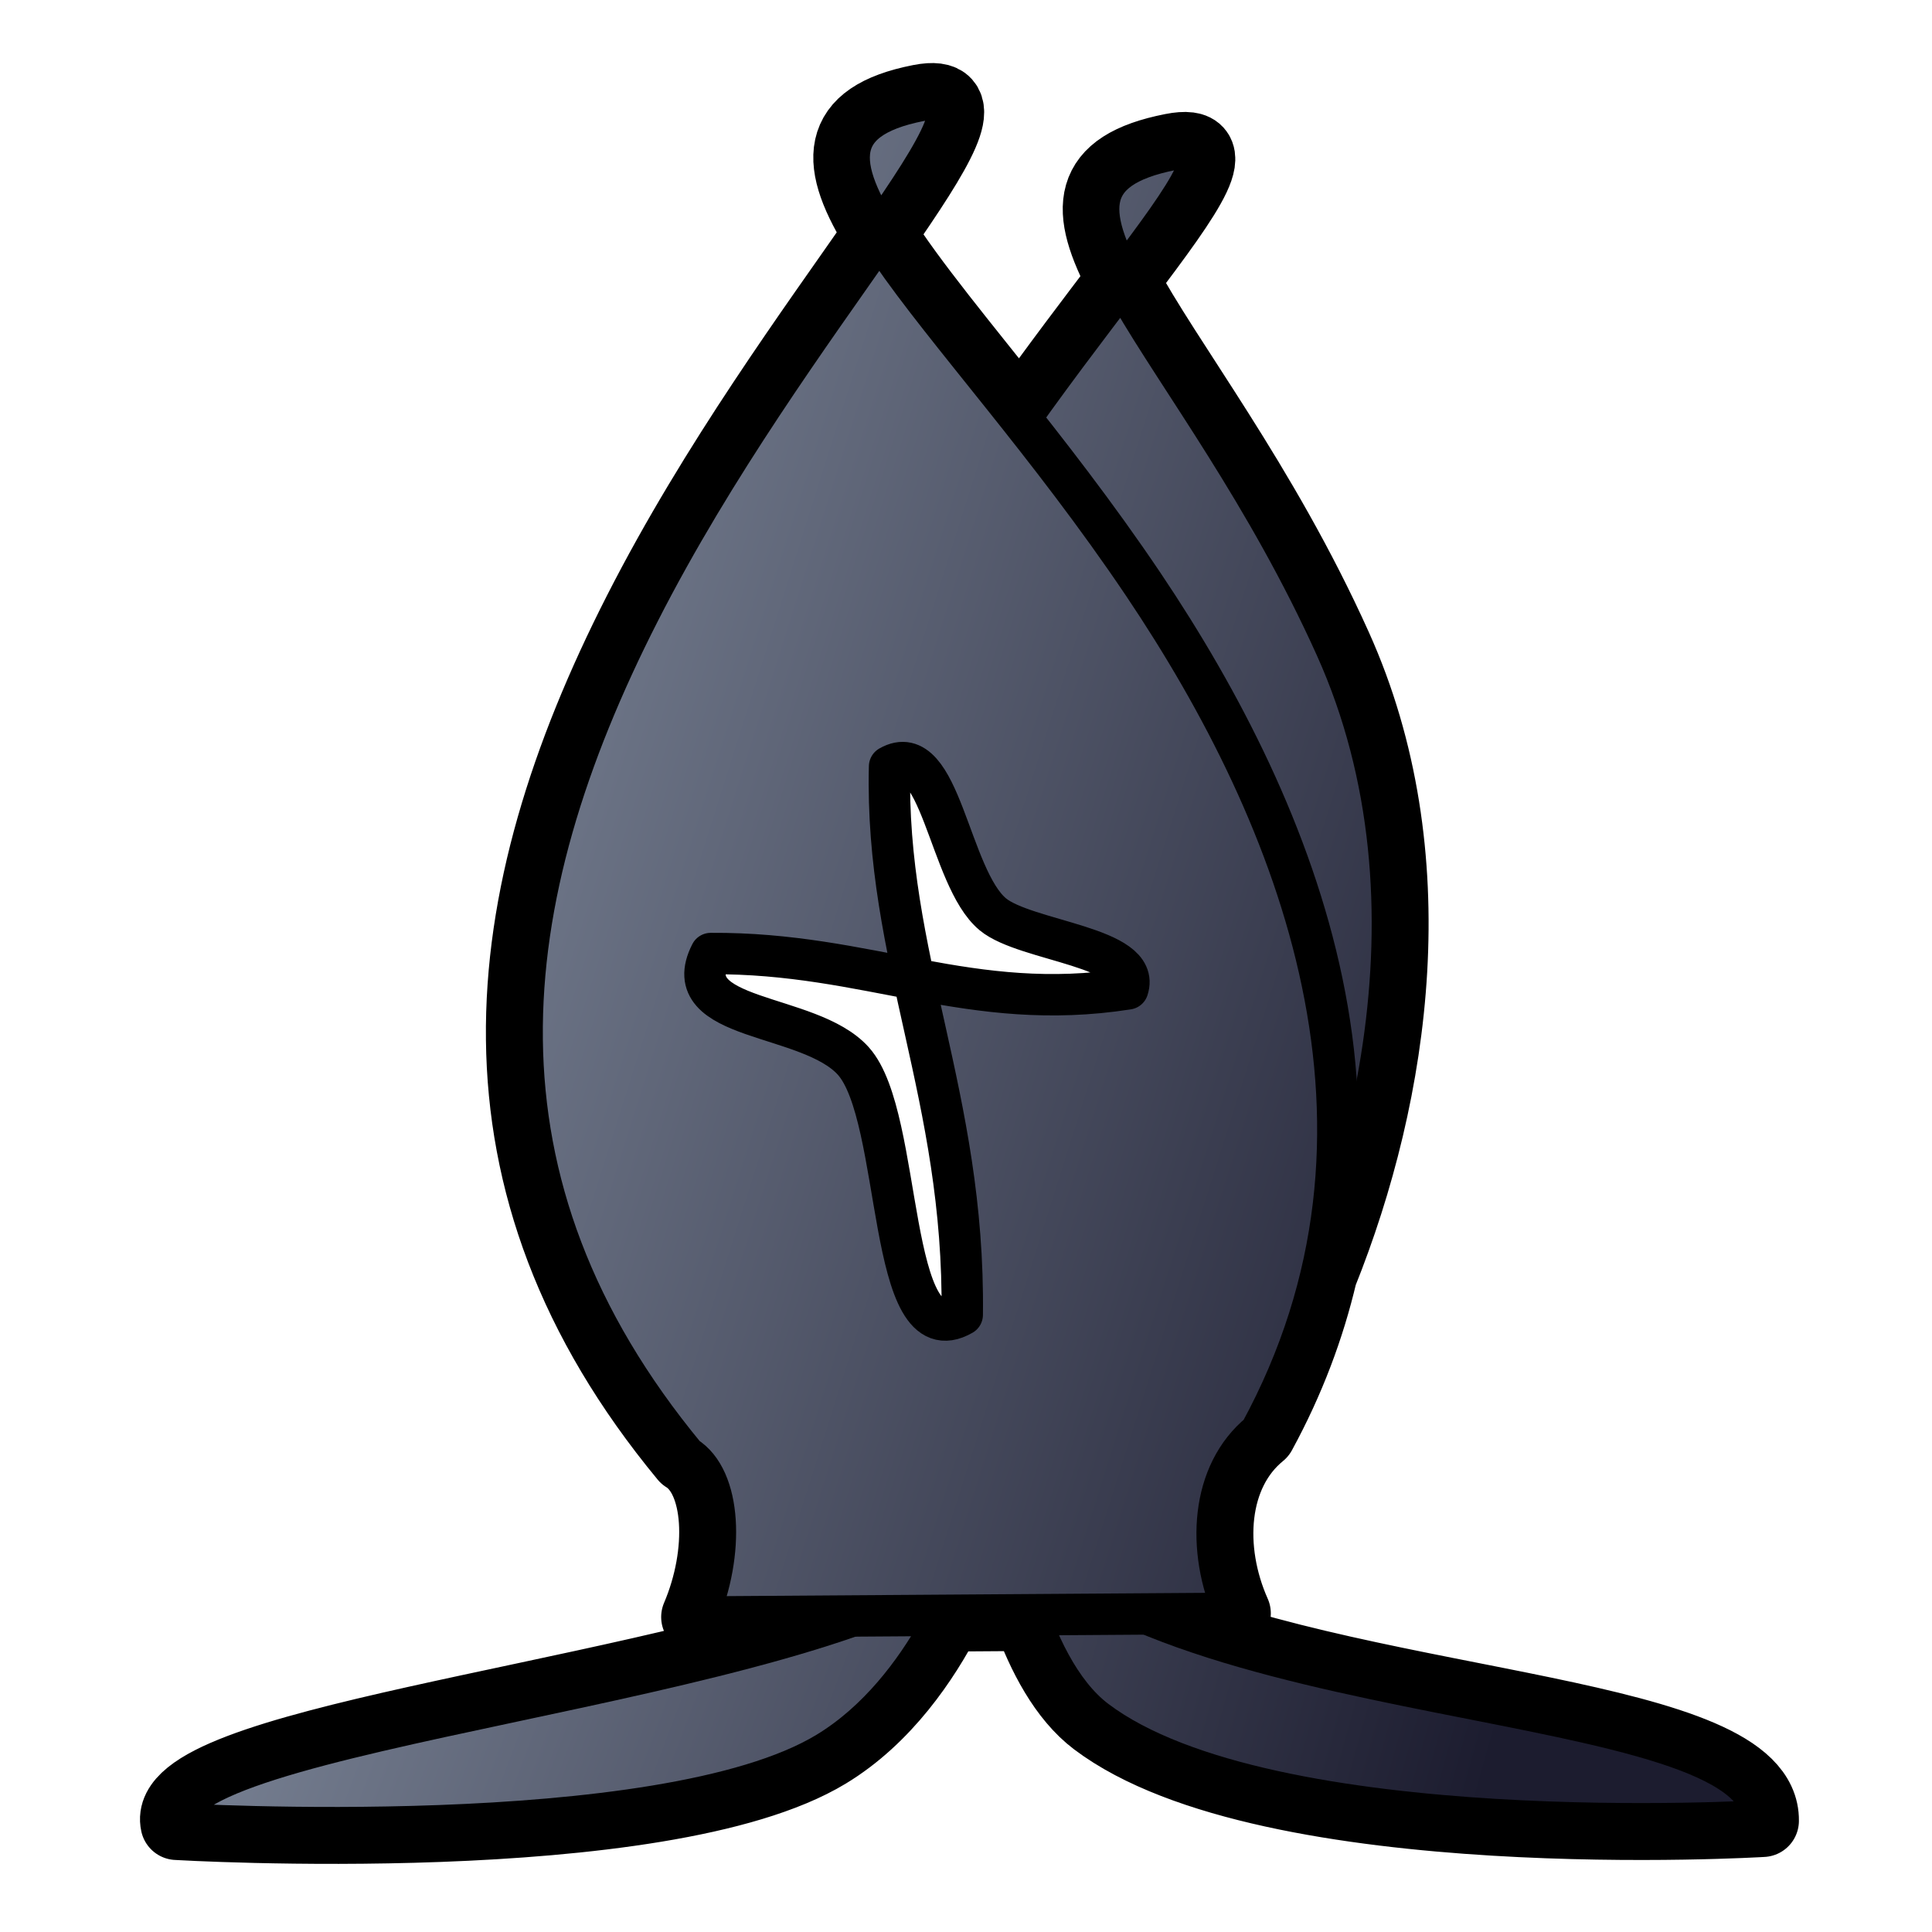
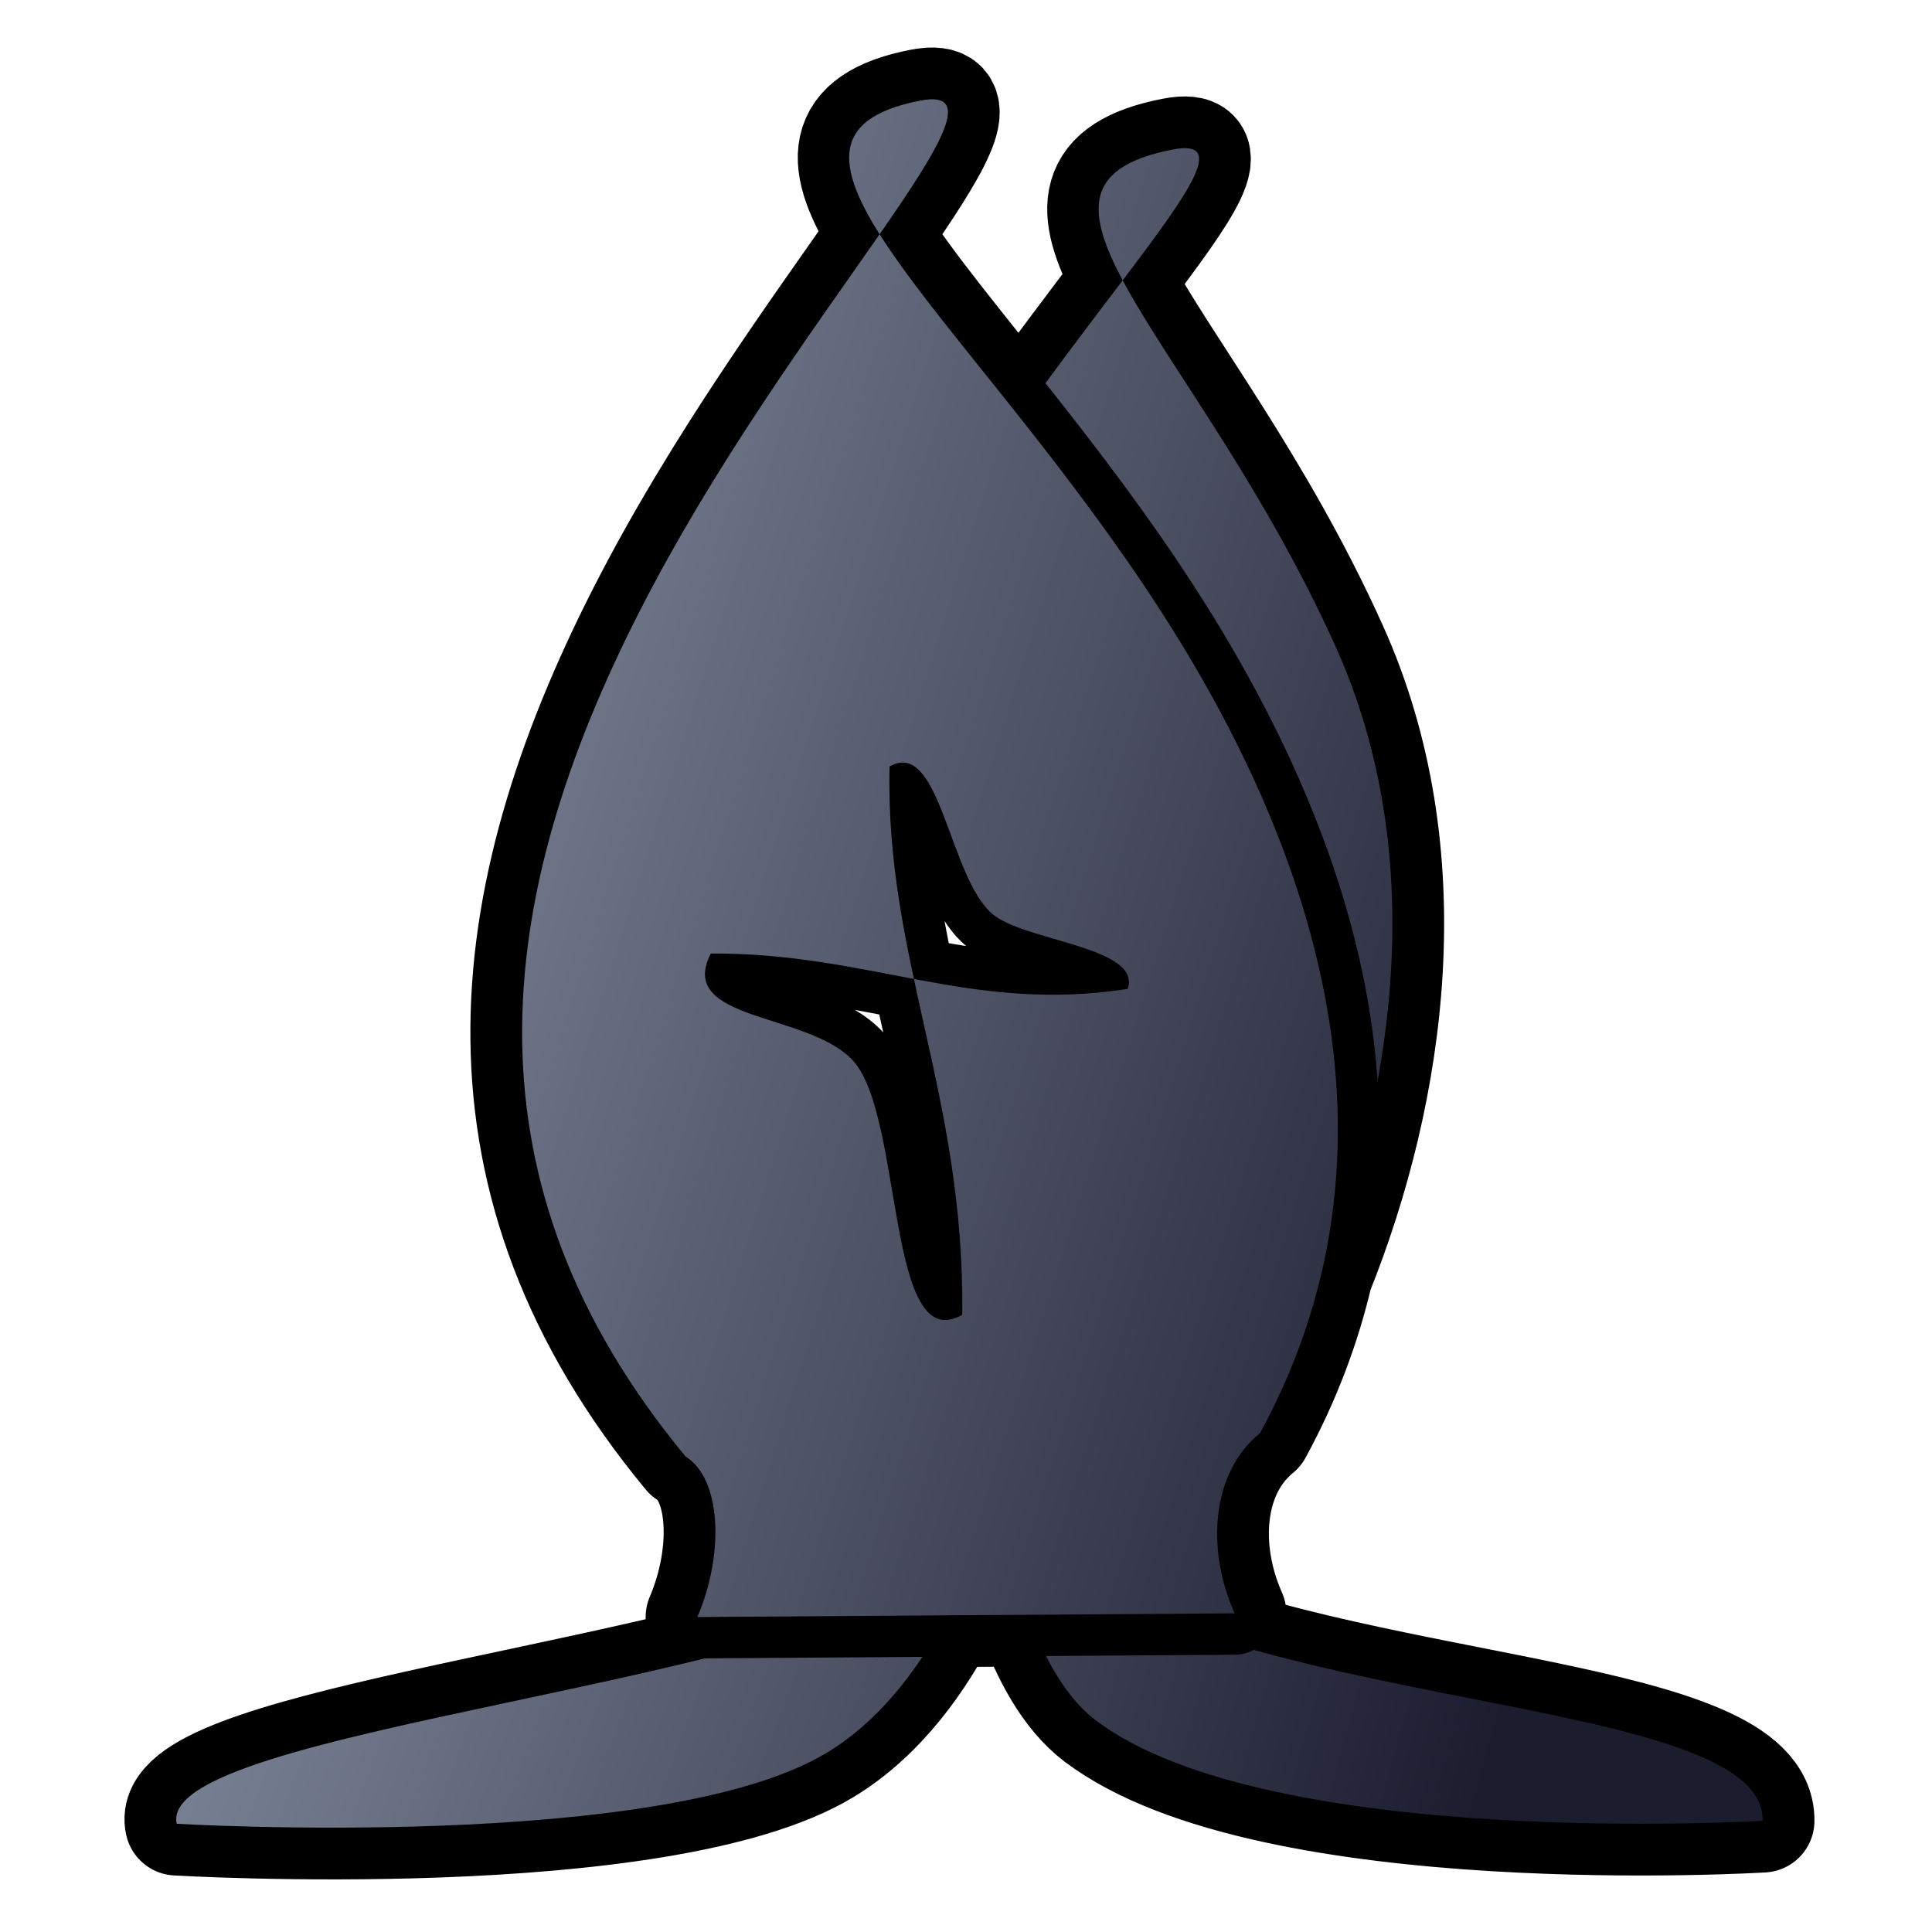
<svg xmlns="http://www.w3.org/2000/svg" xmlns:xlink="http://www.w3.org/1999/xlink" id="bishop" width="700pt" height="700pt" version="1.0" viewBox="0 0 933.333 933.333">
-   <style id="style-base">.base{fill-opacity:1;fill-rule:evenodd;stroke-miterlimit:4;stroke-dasharray:none;stroke-linecap:round;stroke-linejoin:round;stroke-opacity:1}.stroke-medium{stroke-width:20}.stroke-color{stroke:#000}</style>
+   <style id="style-base">.base{fill-opacity:1;fill-rule:evenodd;stroke-miterlimit:4;stroke-dasharray:none;stroke-linecap:round;stroke-linejoin:round;stroke-opacity:1;paint-order:stroke fill}.stroke-medium{stroke-width:40}.stroke-color{stroke:#000}</style>
  <defs id="defs36222">
    <linearGradient id="fillGradient">
      <stop id="stop0" offset="0" style="stop-color:#7f899b;stop-opacity:1" />
      <stop id="stop1" offset="1" style="stop-color:#1c1c2f;stop-opacity:1" />
    </linearGradient>
    <linearGradient xlink:href="#fillGradient" id="hat-back-gradient" x1="130.983" x2="720.017" y1="444.835" y2="623.168" gradientTransform="matrix(1.14026 0 0 1.09269 -36.623 -49.028)" gradientUnits="userSpaceOnUse" />
    <linearGradient xlink:href="#fillGradient" id="right-shoulder-gradient" x1="130.983" x2="720.017" y1="444.835" y2="623.168" gradientTransform="scale(1.08391) rotate(-1.265 -177.406 837.59)" gradientUnits="userSpaceOnUse" />
    <linearGradient xlink:href="#fillGradient" id="left-shoulder-gradient" x1="130.983" x2="720.017" y1="444.835" y2="623.168" gradientTransform="scale(1.08391) rotate(3.857 339.41 930.117)" gradientUnits="userSpaceOnUse" />
    <linearGradient xlink:href="#fillGradient" id="hat-front-gradient" x1="130.983" x2="720.017" y1="444.835" y2="623.168" gradientTransform="matrix(1.14026 0 0 1.09269 -36.623 -49.028)" gradientUnits="userSpaceOnUse" />
  </defs>
-   <path id="boundary" d="M448.98 48c-1.336.083-2.83.288-4.49.613-41.9 8.217-41.13 30.064-19.472 64.426C453.686 71.737 468.722 46.767 448.98 48zm-23.962 65.04c-31.48 45.351-79.414 110.415-116.174 182.55-71.074 139.47-87.286 275.445 22.355 408.049 17.093 10.535 18.975 46.403 5.705 77.535l74.502-.512C293.255 822.167 76.736 842.687 85.38 881.047c0 0 234.234 13.973 314.129-34.361 28.104-17.003 46.841-45.08 57.846-66.34l39.511-.272c6.969 19.36 17.384 39.603 32.565 51.063 83.454 62.996 322.11 48.457 322.11 48.457.759-52.555-184.063-52.925-296.942-99.916l41.822-.287c-13.724-30.812-11.436-67.76 12.318-87.123 13.904-25.51 23.452-51.18 29.48-76.776 35.416-88.175 52.293-202.543 7.083-302.947-35.766-79.43-81.727-137.527-102.858-177.219-14.312 18.904-31.601 41.544-49.511 66.725-28.129-35.541-52.968-65.296-67.914-89.012zm117.425 22.286C575.5 91.664 592.86 67.063 566.311 72.27c-41.908 8.218-42.1 28.81-23.868 63.056z" class="base stroke-color" style="fill:none;stroke-width:35" />
+   <path id="boundary" d="M448.98 48c-1.336.083-2.83.288-4.49.613-41.9 8.217-41.13 30.064-19.472 64.426C453.686 71.737 468.722 46.767 448.98 48zm-23.962 65.04c-31.48 45.351-79.414 110.415-116.174 182.55-71.074 139.47-87.286 275.445 22.355 408.049 17.093 10.535 18.975 46.403 5.705 77.535l74.502-.512C293.255 822.167 76.736 842.687 85.38 881.047c0 0 234.234 13.973 314.129-34.361 28.104-17.003 46.841-45.08 57.846-66.34l39.511-.272c6.969 19.36 17.384 39.603 32.565 51.063 83.454 62.996 322.11 48.457 322.11 48.457.759-52.555-184.063-52.925-296.942-99.916l41.822-.287c-13.724-30.812-11.436-67.76 12.318-87.123 13.904-25.51 23.452-51.18 29.48-76.776 35.416-88.175 52.293-202.543 7.083-302.947-35.766-79.43-81.727-137.527-102.858-177.219-14.312 18.904-31.601 41.544-49.511 66.725-28.129-35.541-52.968-65.296-67.914-89.012zm117.425 22.286C575.5 91.664 592.86 67.063 566.311 72.27c-41.908 8.218-42.1 28.81-23.868 63.056z" class="base stroke-color" style="fill:none;stroke-width:50" />
  <path id="left-shoulder" d="M469.75 751.538c-75.953 62.86-394.82 83.129-384.37 129.51 0 0 234.232 13.973 314.127-34.362 49.838-30.15 70.243-95.148 70.243-95.148z" class="base stroke-color stroke-medium" style="fill:url(#left-shoulder-gradient)" />
  <path id="right-shoulder" d="M484.462 730.28c71.103 99.976 368.04 82.74 367.078 149.313 0 0-238.657 14.54-322.111-48.457-35.314-26.657-44.967-100.857-44.967-100.857z" class="base stroke-color stroke-medium" style="fill:url(#right-shoulder-gradient)" />
  <path id="hat-back" d="M566.31 72.27c53.134-10.42-69.586 98.53-142.088 240.803C635.197 333.98 576.496 606.13 610.414 673.437c51.72-90.89 90.848-236.611 34.888-360.892C578.678 164.583 475.829 90.015 566.31 72.27Z" class="base stroke-color stroke-medium" style="fill:url(#hat-back-gradient)" />
  <path id="hat-front" d="M444.49 48.612c53.134-10.42-63.143 104.704-135.645 246.978-71.075 139.47-87.287 275.445 22.354 408.049 17.093 10.535 18.975 46.403 5.705 77.535l259.516-1.783c-13.724-30.811-11.436-67.76 12.318-87.123 79.669-146.173 19.124-297.647-56.407-409.937C461.223 146.883 354.008 66.357 444.49 48.612Zm-14.743 321.674c-2.298 92.247 36.384 158.976 35.102 264.869-36.755 21.147-28.274-95.53-52.625-122.605-21.334-23.72-85.797-18.798-68.856-51.905 76.571-.497 125.42 28.967 201.45 17.075 6.755-20.32-49.367-22.89-65.196-36.026-21.285-17.665-25.342-85.432-49.875-71.408z" class="base stroke-color stroke-medium" style="fill:url(#hat-front-gradient)" />
</svg>
